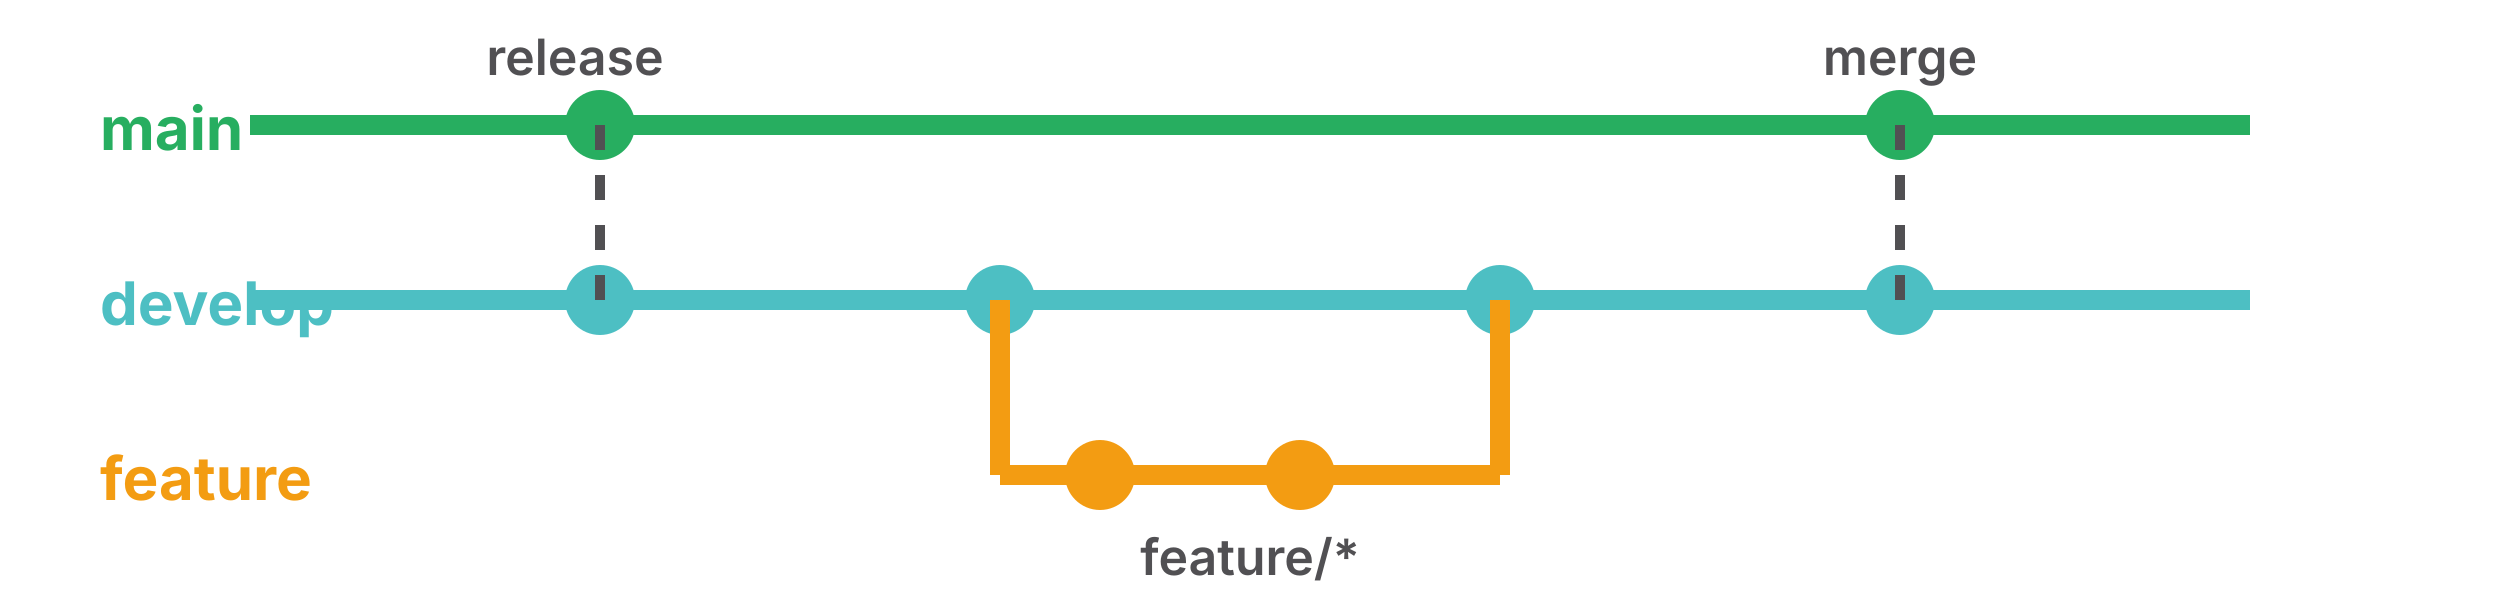
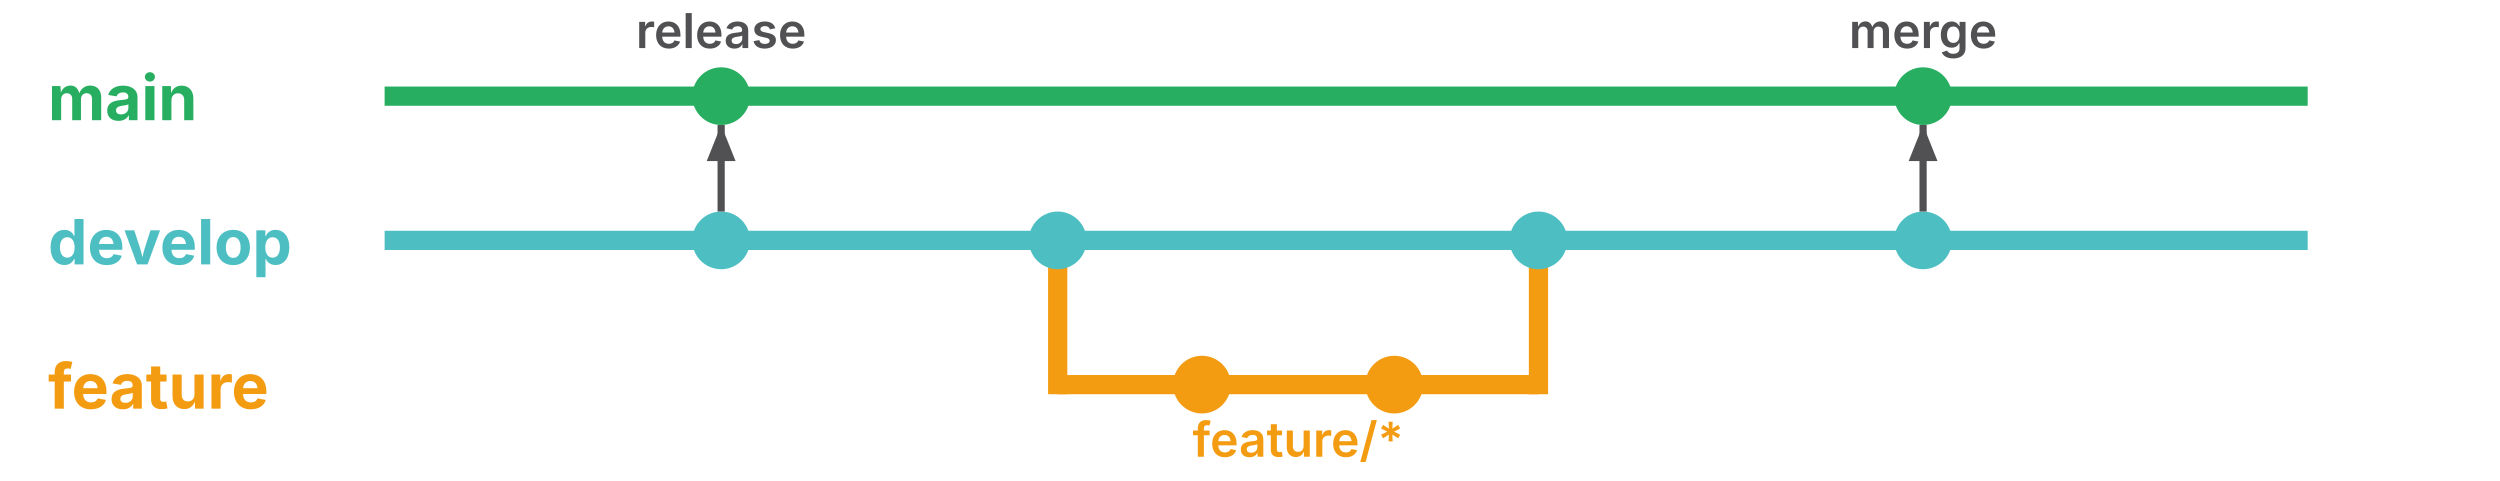
- <svg xmlns="http://www.w3.org/2000/svg" viewBox="0 0 500 120">
-   <line x1="50" y1="25" x2="450" y2="25" stroke="#27AE60" stroke-width="4" />
-   <text x="20" y="30" fill="#27AE60" font-family="Inter, sans-serif" font-size="12" font-weight="700">main</text>
-   <circle cx="120" cy="25" r="7" fill="#27AE60" />
-   <circle cx="380" cy="25" r="7" fill="#27AE60" />
-   <line x1="50" y1="60" x2="450" y2="60" stroke="#4DBFC3" stroke-width="4" />
-   <text x="20" y="65" fill="#4DBFC3" font-family="Inter, sans-serif" font-size="12" font-weight="700">develop</text>
-   <circle cx="120" cy="60" r="7" fill="#4DBFC3" />
-   <circle cx="200" cy="60" r="7" fill="#4DBFC3" />
-   <circle cx="300" cy="60" r="7" fill="#4DBFC3" />
-   <circle cx="380" cy="60" r="7" fill="#4DBFC3" />
-   <line x1="200" y1="60" x2="200" y2="95" stroke="#F39C12" stroke-width="4" />
-   <line x1="200" y1="95" x2="300" y2="95" stroke="#F39C12" stroke-width="4" />
-   <line x1="300" y1="95" x2="300" y2="60" stroke="#F39C12" stroke-width="4" />
-   <text x="20" y="100" fill="#F39C12" font-family="Inter, sans-serif" font-size="12" font-weight="700">feature</text>
-   <circle cx="220" cy="95" r="7" fill="#F39C12" />
-   <circle cx="260" cy="95" r="7" fill="#F39C12" />
-   <line x1="120" y1="60" x2="120" y2="25" stroke="#515053" stroke-width="2" stroke-dasharray="5" />
-   <line x1="380" y1="60" x2="380" y2="25" stroke="#515053" stroke-width="2" stroke-dasharray="5" />
-   <text x="115" y="15" fill="#515053" font-family="Inter, sans-serif" font-size="10" font-weight="600" text-anchor="middle">release</text>
-   <text x="380" y="15" fill="#515053" font-family="Inter, sans-serif" font-size="10" font-weight="600" text-anchor="middle">merge</text>
-   <text x="250" y="115" fill="#515053" font-family="Inter, sans-serif" font-size="10" font-weight="600" text-anchor="middle">feature/*</text>
+ <svg xmlns="http://www.w3.org/2000/svg" viewBox="0 0 520 100">
+   <defs>
+     <marker id="arrow-merge" markerWidth="5" markerHeight="4" refX="5" refY="2" orient="auto">
+       <path d="M0,0 L5,2 L0,4 z" fill="#515053" />
+     </marker>
+   </defs>
+   <line x1="80" y1="20" x2="480" y2="20" stroke="#27AE60" stroke-width="4" />
+   <text x="10" y="25" fill="#27AE60" font-family="Inter, sans-serif" font-size="13" font-weight="700">main</text>
+   <circle cx="150" cy="20" r="6" fill="#27AE60" />
+   <circle cx="400" cy="20" r="6" fill="#27AE60" />
+   <line x1="220" y1="50" x2="220" y2="82" stroke="#F39C12" stroke-width="4" />
+   <line x1="220" y1="80" x2="320" y2="80" stroke="#F39C12" stroke-width="4" />
+   <line x1="320" y1="82" x2="320" y2="50" stroke="#F39C12" stroke-width="4" />
+   <text x="10" y="85" fill="#F39C12" font-family="Inter, sans-serif" font-size="13" font-weight="700">feature</text>
+   <circle cx="250" cy="80" r="6" fill="#F39C12" />
+   <circle cx="290" cy="80" r="6" fill="#F39C12" />
+   <line x1="80" y1="50" x2="480" y2="50" stroke="#4DBFC3" stroke-width="4" />
+   <text x="10" y="55" fill="#4DBFC3" font-family="Inter, sans-serif" font-size="13" font-weight="700">develop</text>
+   <circle cx="150" cy="50" r="6" fill="#4DBFC3" />
+   <circle cx="220" cy="50" r="6" fill="#4DBFC3" />
+   <circle cx="320" cy="50" r="6" fill="#4DBFC3" />
+   <circle cx="400" cy="50" r="6" fill="#4DBFC3" />
+   <line x1="150" y1="44" x2="150" y2="26" stroke="#515053" stroke-width="1.5" marker-end="url(#arrow-merge)" />
+   <line x1="400" y1="44" x2="400" y2="26" stroke="#515053" stroke-width="1.5" marker-end="url(#arrow-merge)" />
+   <text x="150" y="10" fill="#515053" font-family="Inter, sans-serif" font-size="10" font-weight="600" text-anchor="middle">release</text>
+   <text x="400" y="10" fill="#515053" font-family="Inter, sans-serif" font-size="10" font-weight="600" text-anchor="middle">merge</text>
+   <text x="270" y="95" fill="#F39C12" font-family="Inter, sans-serif" font-size="10" font-weight="600" text-anchor="middle">feature/*</text>
</svg>
